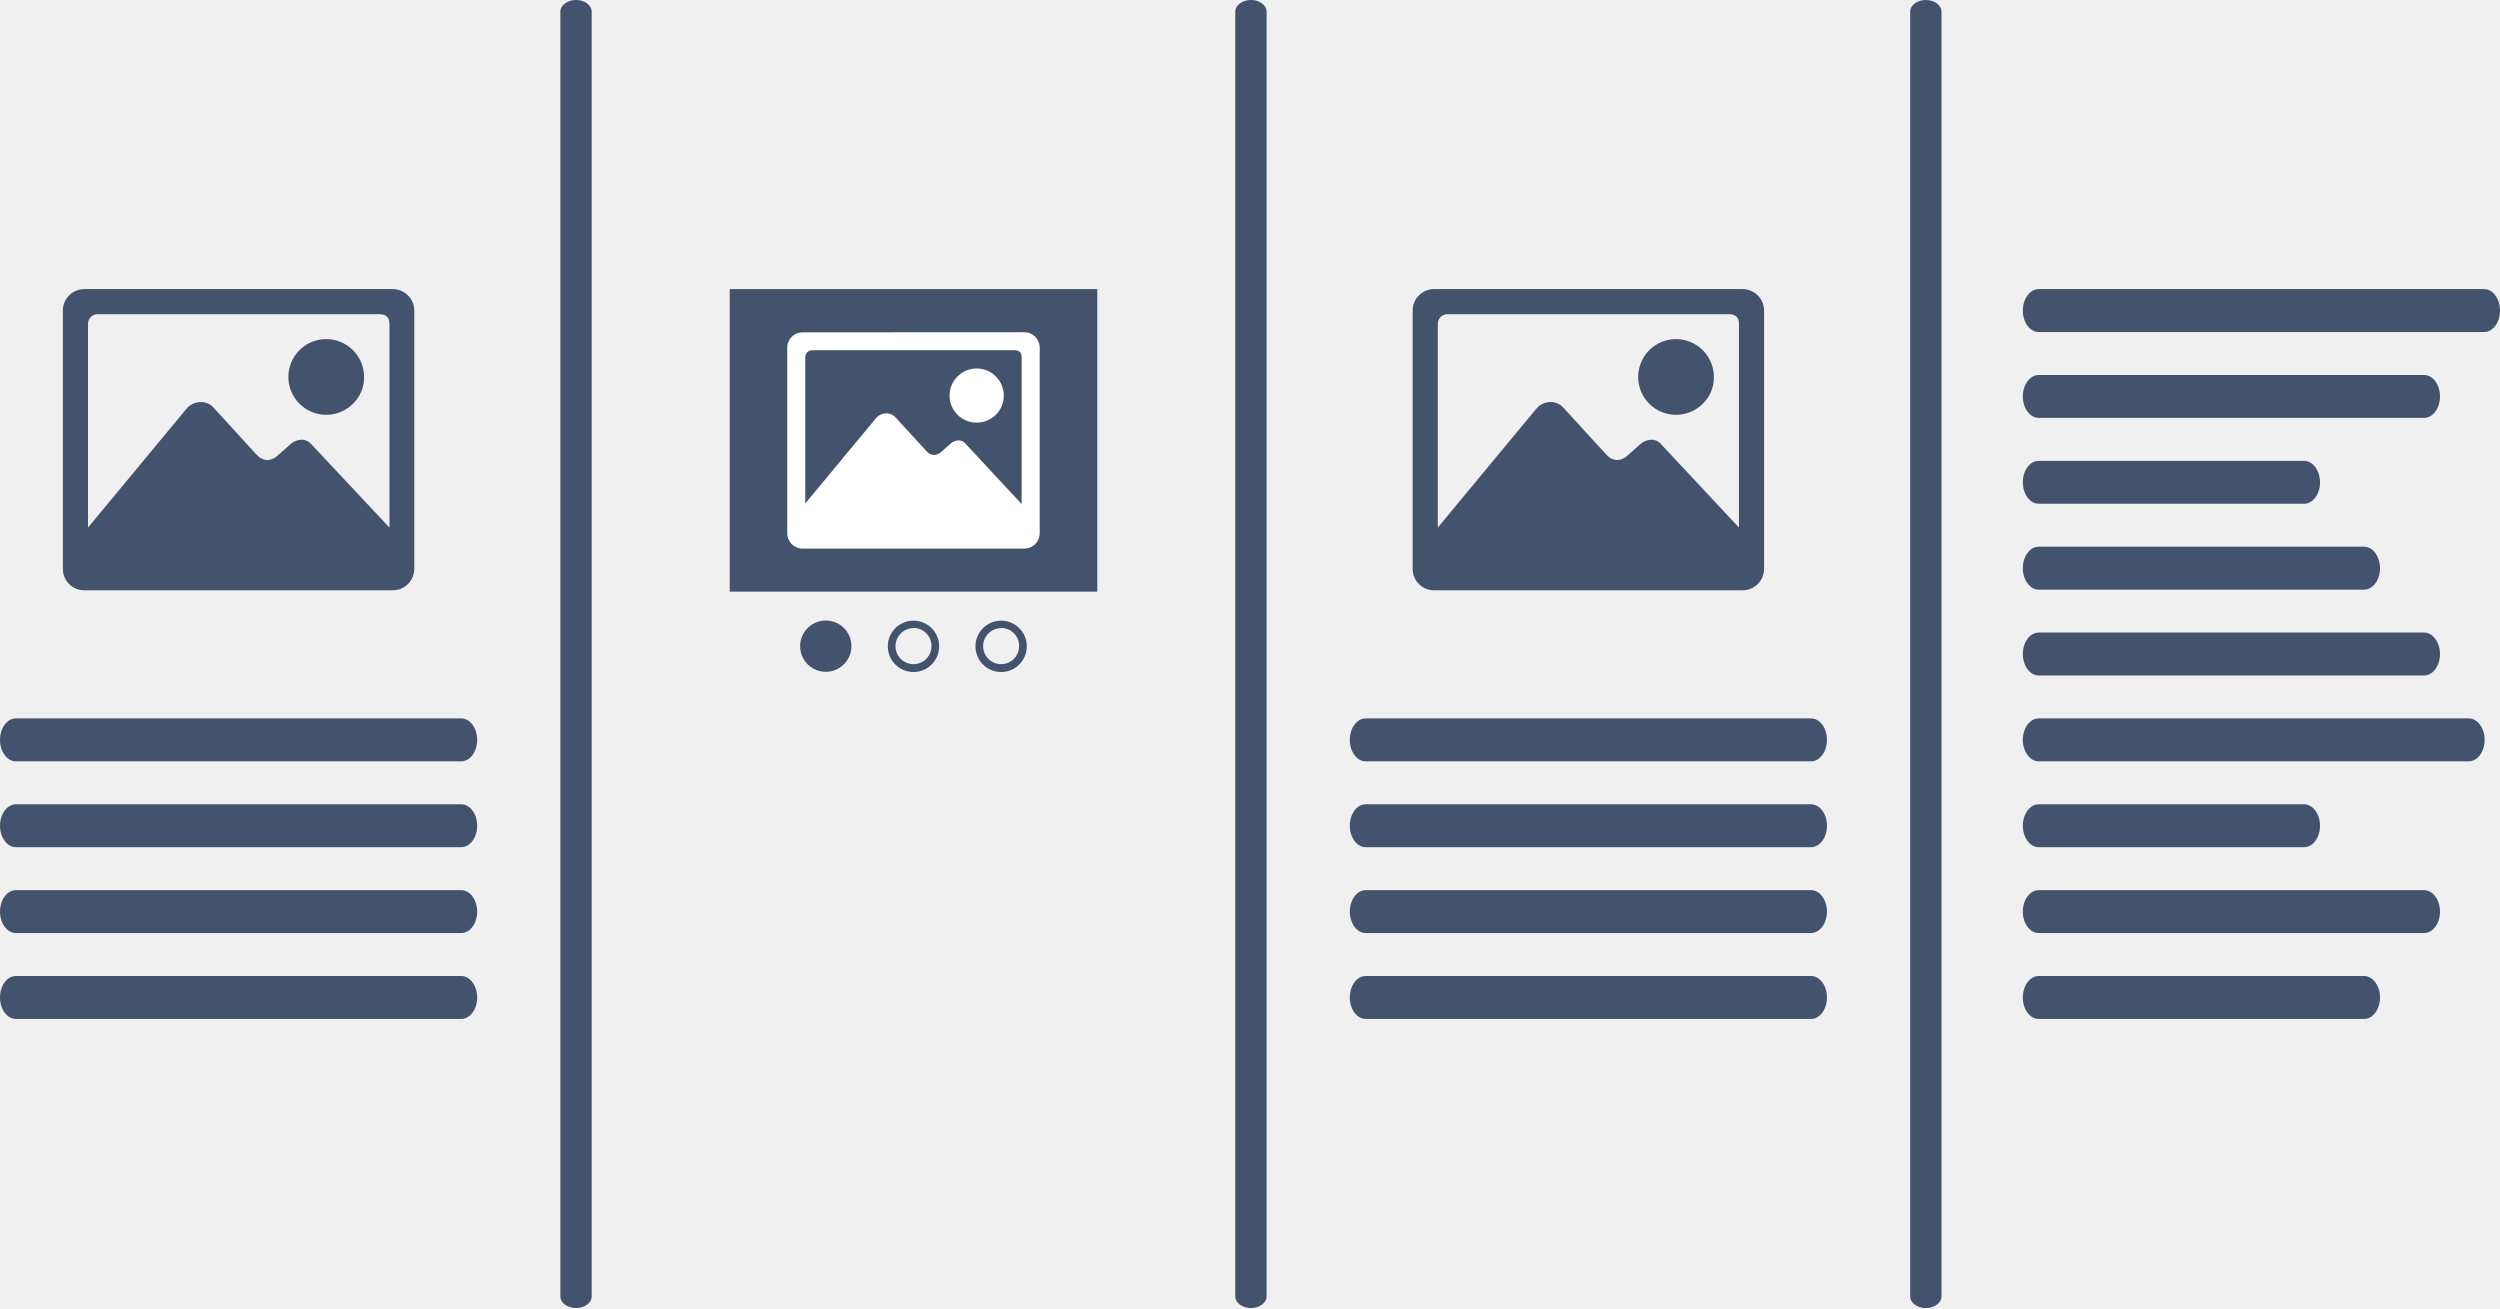
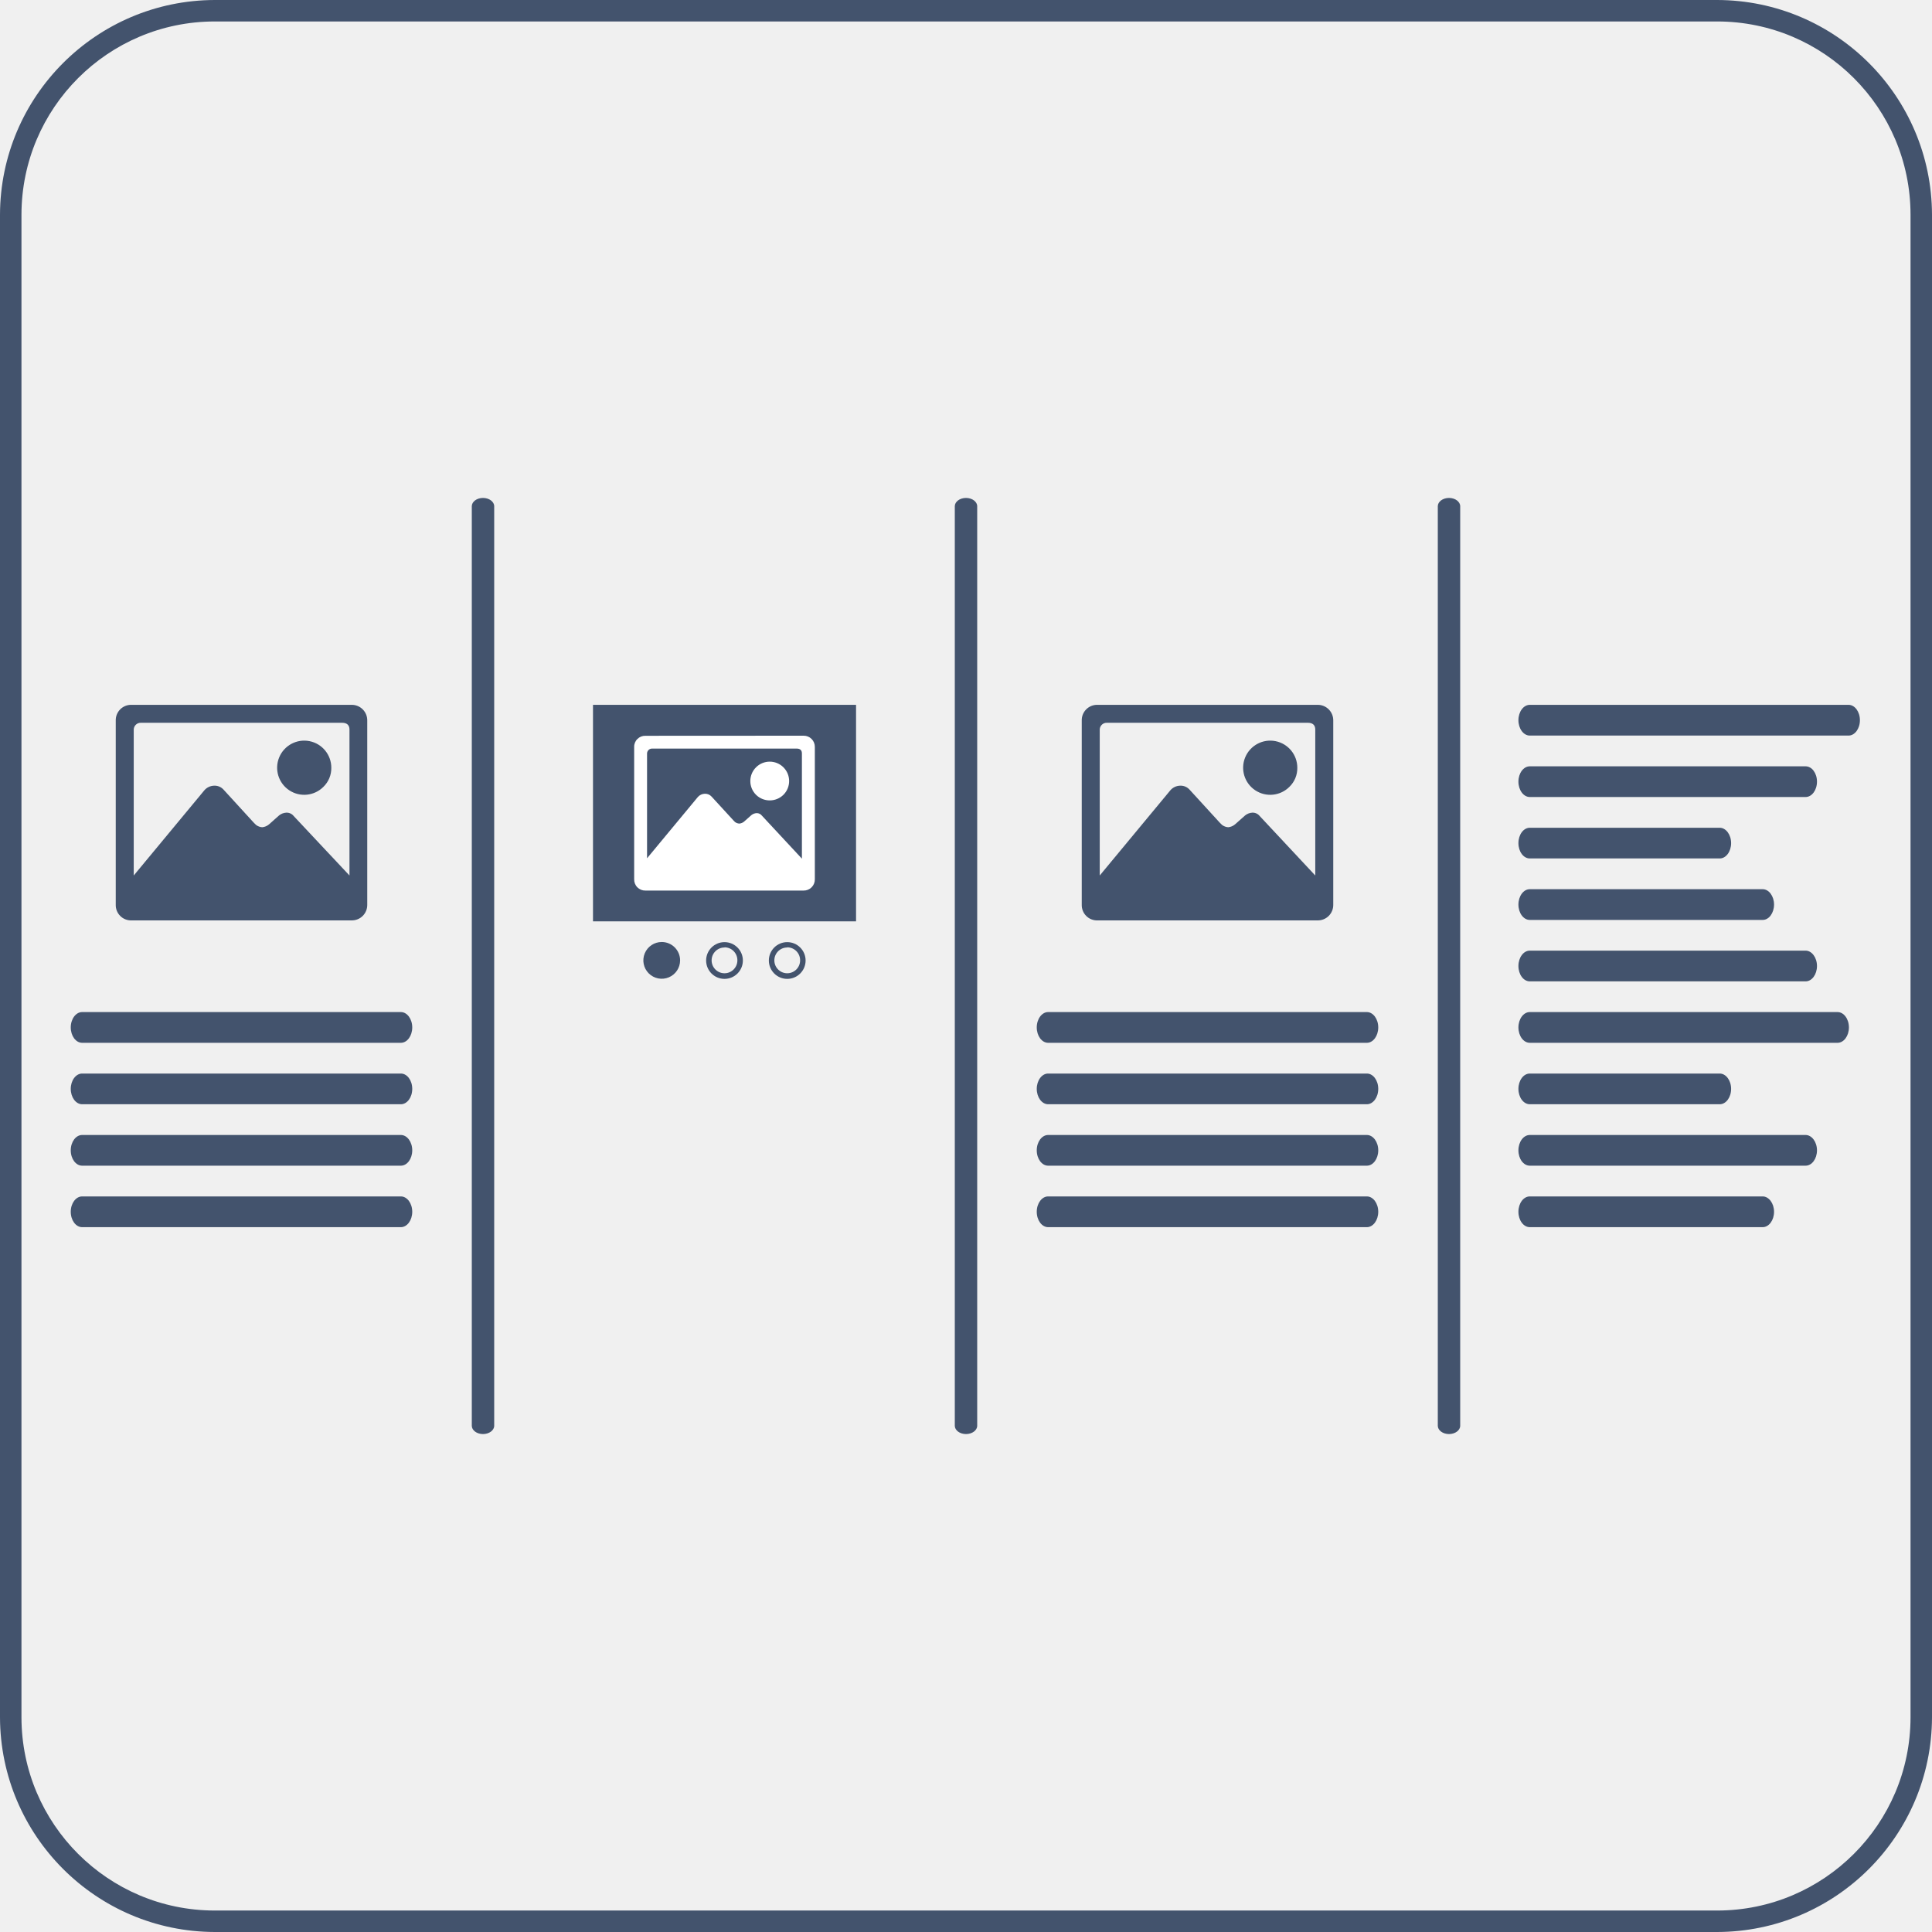
- <svg xmlns="http://www.w3.org/2000/svg" id="Parentblock_4_Cols" data-name="Parentblock 4 Cols" viewBox="0 0 41.673 21.804">
+ <svg xmlns="http://www.w3.org/2000/svg" viewBox="0 0 45 45">
  <defs>
    <style>.cls-1{fill:#43536d;}.cls-2{fill:#fff;}</style>
  </defs>
-   <path class="cls-1" d="M14.011,35.708V14.292c0-.107-.117-.194-.261-.194s-.261.087-.261.194V35.708c0,.107.117.194.261.194S14.011,35.815,14.011,35.708Z" transform="translate(-4.148 -14.098)" />
-   <path class="cls-1" d="M25.261,35.708V14.292c0-.107-.117-.194-.261-.194s-.261.087-.261.194V35.708c0,.107.117.194.261.194S25.261,35.815,25.261,35.708Z" transform="translate(-4.148 -14.098)" />
-   <path class="cls-1" d="M36.511,35.708V14.292c0-.107-.117-.194-.261-.194s-.261.087-.261.194V35.708c0,.107.117.194.261.194S36.511,35.815,36.511,35.708Z" transform="translate(-4.148 -14.098)" />
-   <path class="cls-1" d="M11.837,28.936H4.413c-.146,0-.265.16-.265.358s.119.357.265.357h7.424c.146,0,.265-.16.265-.357S11.983,28.936,11.837,28.936Z" transform="translate(-4.148 -14.098)" />
-   <path class="cls-1" d="M11.837,30.367H4.413c-.146,0-.265.16-.265.358s.119.358.265.358h7.424c.146,0,.265-.161.265-.358S11.983,30.367,11.837,30.367Z" transform="translate(-4.148 -14.098)" />
-   <path class="cls-1" d="M11.837,27.505H4.413c-.146,0-.265.16-.265.357s.119.358.265.358h7.424c.146,0,.265-.16.265-.358S11.983,27.505,11.837,27.505Z" transform="translate(-4.148 -14.098)" />
-   <path class="cls-1" d="M4.413,26.789h7.424c.146,0,.265-.161.265-.358s-.119-.358-.265-.358H4.413c-.146,0-.265.161-.265.358S4.267,26.789,4.413,26.789Z" transform="translate(-4.148 -14.098)" />
-   <path class="cls-1" d="M10.688,18.917a.36.36,0,0,1,.366.366v4.289a.359.359,0,0,1-.366.366H5.562a.356.356,0,0,1-.366-.366V19.283a.357.357,0,0,1,.366-.366ZM9.34,21.506l1.3,1.386v-3.4c0-.1-.057-.157-.17-.157H5.784a.161.161,0,0,0-.169.157v3.4l1.647-1.987a.309.309,0,0,1,.222-.105.279.279,0,0,1,.222.091l.706.772.053.052a.264.264,0,0,0,.143.053.285.285,0,0,0,.157-.066L9,21.493a.293.293,0,0,1,.17-.065A.21.21,0,0,1,9.34,21.506Zm.694-.68a.631.631,0,1,1,.183-.444A.605.605,0,0,1,10.034,20.826Z" transform="translate(-4.148 -14.098)" />
-   <path class="cls-1" d="M34.337,28.936H26.913c-.146,0-.265.16-.265.358s.119.357.265.357h7.424c.146,0,.265-.16.265-.357S34.483,28.936,34.337,28.936Z" transform="translate(-4.148 -14.098)" />
-   <path class="cls-1" d="M34.337,30.367H26.913c-.146,0-.265.16-.265.358s.119.358.265.358h7.424c.146,0,.265-.161.265-.358S34.483,30.367,34.337,30.367Z" transform="translate(-4.148 -14.098)" />
-   <path class="cls-1" d="M34.337,27.505H26.913c-.146,0-.265.16-.265.357s.119.358.265.358h7.424c.146,0,.265-.16.265-.358S34.483,27.505,34.337,27.505Z" transform="translate(-4.148 -14.098)" />
-   <path class="cls-1" d="M26.913,26.789h7.424c.146,0,.265-.161.265-.358s-.119-.358-.265-.358H26.913c-.146,0-.265.161-.265.358S26.767,26.789,26.913,26.789Z" transform="translate(-4.148 -14.098)" />
-   <path class="cls-1" d="M44.556,28.936H38.132c-.147,0-.265.16-.265.358s.118.357.265.357h6.424c.146,0,.265-.16.265-.357S44.7,28.936,44.556,28.936Z" transform="translate(-4.148 -14.098)" />
-   <path class="cls-1" d="M43.556,30.367H38.132c-.147,0-.265.16-.265.358s.118.358.265.358h5.424c.146,0,.265-.161.265-.358S43.7,30.367,43.556,30.367Z" transform="translate(-4.148 -14.098)" />
-   <path class="cls-1" d="M42.556,27.505H38.132c-.147,0-.265.16-.265.357s.118.358.265.358h4.424c.146,0,.265-.16.265-.358S42.7,27.505,42.556,27.505Z" transform="translate(-4.148 -14.098)" />
-   <path class="cls-1" d="M38.132,26.789H45.3c.146,0,.265-.161.265-.358s-.119-.358-.265-.358H38.132c-.147,0-.265.161-.265.358S37.985,26.789,38.132,26.789Z" transform="translate(-4.148 -14.098)" />
-   <path class="cls-1" d="M43.556,23.211H38.132c-.147,0-.265.161-.265.358s.118.358.265.358h5.424c.146,0,.265-.161.265-.358S43.7,23.211,43.556,23.211Z" transform="translate(-4.148 -14.098)" />
-   <path class="cls-1" d="M44.556,24.642H38.132c-.147,0-.265.161-.265.358s.118.358.265.358h6.424c.146,0,.265-.161.265-.358S44.7,24.642,44.556,24.642Z" transform="translate(-4.148 -14.098)" />
-   <path class="cls-1" d="M42.556,21.78H38.132c-.147,0-.265.16-.265.358s.118.357.265.357h4.424c.146,0,.265-.16.265-.357S42.7,21.78,42.556,21.78Z" transform="translate(-4.148 -14.098)" />
-   <path class="cls-1" d="M38.132,21.064h6.424c.146,0,.265-.16.265-.358s-.119-.357-.265-.357H38.132c-.147,0-.265.16-.265.357S37.985,21.064,38.132,21.064Z" transform="translate(-4.148 -14.098)" />
-   <path class="cls-1" d="M38.132,19.633h7.424c.146,0,.265-.16.265-.358s-.119-.358-.265-.358H38.132c-.147,0-.265.161-.265.358S37.985,19.633,38.132,19.633Z" transform="translate(-4.148 -14.098)" />
-   <path class="cls-1" d="M33.188,18.917a.36.36,0,0,1,.366.366v4.289a.359.359,0,0,1-.366.366H28.062a.356.356,0,0,1-.366-.366V19.283a.357.357,0,0,1,.366-.366ZM31.84,21.506l1.295,1.386v-3.4c0-.1-.057-.157-.17-.157H28.284a.161.161,0,0,0-.169.157v3.4l1.647-1.987a.309.309,0,0,1,.222-.105.279.279,0,0,1,.222.091l.706.772.053.052a.264.264,0,0,0,.143.053.285.285,0,0,0,.157-.066l.236-.209a.293.293,0,0,1,.17-.065A.21.21,0,0,1,31.84,21.506Zm.694-.68a.631.631,0,1,1,.183-.444A.605.605,0,0,1,32.534,20.826Z" transform="translate(-4.148 -14.098)" />
-   <rect class="cls-1" x="12.164" y="4.819" width="6.127" height="5.043" />
-   <path class="cls-2" d="M21.216,19.636a.258.258,0,0,1,.263.262V22.98a.258.258,0,0,1-.263.263H17.533a.256.256,0,0,1-.262-.263V19.9a.249.249,0,0,1,.075-.187.253.253,0,0,1,.187-.075ZM20.248,21.5l.93,1V20.049c0-.075-.041-.113-.122-.113H17.693a.116.116,0,0,0-.122.113v2.442l1.184-1.428a.224.224,0,0,1,.16-.075.2.2,0,0,1,.159.066l.508.554.037.038a.191.191,0,0,0,.1.037.2.2,0,0,0,.113-.047l.169-.15a.216.216,0,0,1,.122-.047A.152.152,0,0,1,20.248,21.5Zm.5-.488a.455.455,0,0,1-.639,0,.452.452,0,1,1,.639,0Z" transform="translate(-4.148 -14.098)" />
-   <path class="cls-1" d="M19.375,25.3a.428.428,0,1,1,.428-.428A.428.428,0,0,1,19.375,25.3Zm0-.731a.3.3,0,1,0,.3.3A.3.3,0,0,0,19.375,24.565Z" transform="translate(-4.148 -14.098)" />
-   <path class="cls-1" d="M17.914,24.441a.428.428,0,1,0,.427.427A.428.428,0,0,0,17.914,24.441Z" transform="translate(-4.148 -14.098)" />
-   <path class="cls-1" d="M20.836,25.3a.428.428,0,1,1,.428-.428A.428.428,0,0,1,20.836,25.3Zm0-.731a.3.3,0,1,0,.3.3A.3.3,0,0,0,20.836,24.565Z" transform="translate(-4.148 -14.098)" />
+   <g id="Parentblock_4_Cols" data-name="Parentblock 4 Cols">
+     <path class="cls-1" d="M14.011,35.708V14.292c0-.107-.117-.194-.261-.194s-.261.087-.261.194V35.708c0,.107.117.194.261.194S14.011,35.815,14.011,35.708Z" transform="translate(-2.5 -2.5)" />
+     <path class="cls-1" d="M25.261,35.708V14.292c0-.107-.117-.194-.261-.194s-.261.087-.261.194V35.708c0,.107.117.194.261.194S25.261,35.815,25.261,35.708Z" transform="translate(-2.5 -2.5)" />
+     <path class="cls-1" d="M36.511,35.708V14.292c0-.107-.117-.194-.261-.194s-.261.087-.261.194V35.708c0,.107.117.194.261.194S36.511,35.815,36.511,35.708Z" transform="translate(-2.5 -2.5)" />
+     <path class="cls-1" d="M11.837,28.936H4.413c-.146,0-.265.16-.265.358s.119.357.265.357h7.424c.146,0,.265-.16.265-.357S11.983,28.936,11.837,28.936Z" transform="translate(-2.5 -2.5)" />
+     <path class="cls-1" d="M11.837,30.367H4.413c-.146,0-.265.16-.265.358s.119.358.265.358h7.424c.146,0,.265-.161.265-.358S11.983,30.367,11.837,30.367Z" transform="translate(-2.5 -2.5)" />
+     <path class="cls-1" d="M11.837,27.505H4.413c-.146,0-.265.16-.265.357s.119.358.265.358h7.424c.146,0,.265-.16.265-.358S11.983,27.505,11.837,27.505Z" transform="translate(-2.5 -2.5)" />
+     <path class="cls-1" d="M4.413,26.789h7.424c.146,0,.265-.161.265-.358s-.119-.358-.265-.358H4.413c-.146,0-.265.161-.265.358S4.267,26.789,4.413,26.789Z" transform="translate(-2.5 -2.5)" />
+     <path class="cls-1" d="M10.688,18.917a.36.36,0,0,1,.366.366v4.289a.359.359,0,0,1-.366.366H5.562a.356.356,0,0,1-.366-.366V19.283a.357.357,0,0,1,.366-.366ZM9.34,21.506l1.3,1.386v-3.4c0-.1-.057-.157-.17-.157H5.784a.161.161,0,0,0-.169.157v3.4l1.647-1.987a.309.309,0,0,1,.222-.105.279.279,0,0,1,.222.091l.706.772.053.052a.264.264,0,0,0,.143.053.285.285,0,0,0,.157-.066L9,21.493a.293.293,0,0,1,.17-.065A.21.21,0,0,1,9.34,21.506Zm.694-.68a.631.631,0,1,1,.183-.444A.605.605,0,0,1,10.034,20.826Z" transform="translate(-2.5 -2.5)" />
+     <path class="cls-1" d="M34.337,28.936H26.913c-.146,0-.265.16-.265.358s.119.357.265.357h7.424c.146,0,.265-.16.265-.357S34.483,28.936,34.337,28.936Z" transform="translate(-2.5 -2.5)" />
+     <path class="cls-1" d="M34.337,30.367H26.913c-.146,0-.265.16-.265.358s.119.358.265.358h7.424c.146,0,.265-.161.265-.358S34.483,30.367,34.337,30.367Z" transform="translate(-2.5 -2.5)" />
+     <path class="cls-1" d="M34.337,27.505H26.913c-.146,0-.265.16-.265.357s.119.358.265.358h7.424c.146,0,.265-.16.265-.358S34.483,27.505,34.337,27.505Z" transform="translate(-2.5 -2.5)" />
+     <path class="cls-1" d="M26.913,26.789h7.424c.146,0,.265-.161.265-.358s-.119-.358-.265-.358H26.913c-.146,0-.265.161-.265.358S26.767,26.789,26.913,26.789Z" transform="translate(-2.5 -2.5)" />
+     <path class="cls-1" d="M44.556,28.936H38.132c-.147,0-.265.16-.265.358s.118.357.265.357h6.424c.146,0,.265-.16.265-.357S44.7,28.936,44.556,28.936Z" transform="translate(-2.5 -2.5)" />
+     <path class="cls-1" d="M43.556,30.367H38.132c-.147,0-.265.16-.265.358s.118.358.265.358h5.424c.146,0,.265-.161.265-.358S43.7,30.367,43.556,30.367Z" transform="translate(-2.5 -2.5)" />
+     <path class="cls-1" d="M42.556,27.505H38.132c-.147,0-.265.16-.265.357s.118.358.265.358h4.424c.146,0,.265-.16.265-.358S42.7,27.505,42.556,27.505Z" transform="translate(-2.5 -2.5)" />
+     <path class="cls-1" d="M38.132,26.789H45.3c.146,0,.265-.161.265-.358s-.119-.358-.265-.358H38.132c-.147,0-.265.161-.265.358S37.985,26.789,38.132,26.789Z" transform="translate(-2.5 -2.5)" />
+     <path class="cls-1" d="M43.556,23.211H38.132c-.147,0-.265.161-.265.358s.118.358.265.358h5.424c.146,0,.265-.161.265-.358S43.7,23.211,43.556,23.211Z" transform="translate(-2.5 -2.5)" />
+     <path class="cls-1" d="M44.556,24.642H38.132c-.147,0-.265.161-.265.358s.118.358.265.358h6.424c.146,0,.265-.161.265-.358S44.7,24.642,44.556,24.642Z" transform="translate(-2.5 -2.5)" />
+     <path class="cls-1" d="M42.556,21.78H38.132c-.147,0-.265.16-.265.358s.118.357.265.357h4.424c.146,0,.265-.16.265-.357S42.7,21.78,42.556,21.78Z" transform="translate(-2.5 -2.5)" />
+     <path class="cls-1" d="M38.132,21.064h6.424c.146,0,.265-.16.265-.358s-.119-.357-.265-.357H38.132c-.147,0-.265.16-.265.357S37.985,21.064,38.132,21.064Z" transform="translate(-2.5 -2.5)" />
+     <path class="cls-1" d="M38.132,19.633h7.424c.146,0,.265-.16.265-.358s-.119-.358-.265-.358H38.132c-.147,0-.265.161-.265.358S37.985,19.633,38.132,19.633Z" transform="translate(-2.5 -2.5)" />
+     <path class="cls-1" d="M33.188,18.917a.36.36,0,0,1,.366.366v4.289a.359.359,0,0,1-.366.366H28.062a.356.356,0,0,1-.366-.366V19.283a.357.357,0,0,1,.366-.366ZM31.84,21.506l1.295,1.386v-3.4c0-.1-.057-.157-.17-.157H28.284a.161.161,0,0,0-.169.157v3.4l1.647-1.987a.309.309,0,0,1,.222-.105.279.279,0,0,1,.222.091l.706.772.053.052a.264.264,0,0,0,.143.053.285.285,0,0,0,.157-.066l.236-.209a.293.293,0,0,1,.17-.065A.21.21,0,0,1,31.84,21.506Zm.694-.68a.631.631,0,1,1,.183-.444A.605.605,0,0,1,32.534,20.826Z" transform="translate(-2.5 -2.5)" />
+     <rect class="cls-1" x="13.812" y="16.417" width="6.127" height="5.043" />
+     <path class="cls-2" d="M21.216,19.636a.258.258,0,0,1,.263.262V22.98a.258.258,0,0,1-.263.263H17.533a.256.256,0,0,1-.262-.263V19.9a.249.249,0,0,1,.075-.187.253.253,0,0,1,.187-.075ZM20.248,21.5l.93,1V20.049c0-.075-.041-.113-.122-.113H17.693a.116.116,0,0,0-.122.113v2.442l1.184-1.428a.224.224,0,0,1,.16-.075.2.2,0,0,1,.159.066l.508.554.037.038a.191.191,0,0,0,.1.037.2.2,0,0,0,.113-.047l.169-.15a.216.216,0,0,1,.122-.047A.152.152,0,0,1,20.248,21.5Zm.5-.488a.455.455,0,0,1-.639,0,.452.452,0,1,1,.639,0Z" transform="translate(-2.5 -2.5)" />
+     <path class="cls-1" d="M19.375,25.3a.428.428,0,1,1,.428-.428A.428.428,0,0,1,19.375,25.3Zm0-.731a.3.3,0,1,0,.3.3A.3.3,0,0,0,19.375,24.565Z" transform="translate(-2.5 -2.5)" />
+     <path class="cls-1" d="M17.914,24.441a.428.428,0,1,0,.427.427A.428.428,0,0,0,17.914,24.441Z" transform="translate(-2.5 -2.5)" />
+     <path class="cls-1" d="M20.836,25.3a.428.428,0,1,1,.428-.428A.428.428,0,0,1,20.836,25.3Zm0-.731a.3.3,0,1,0,.3.3A.3.3,0,0,0,20.836,24.565Z" transform="translate(-2.5 -2.5)" />
+   </g>
+   <g id="Frame">
+     <path class="cls-1" d="M42.5,3A4.505,4.505,0,0,1,47,7.5v35A4.505,4.505,0,0,1,42.5,47H7.5A4.505,4.505,0,0,1,3,42.5V7.5A4.505,4.505,0,0,1,7.5,3h35m0-.5H7.5a5.015,5.015,0,0,0-5,5v35a5.015,5.015,0,0,0,5,5h35a5.015,5.015,0,0,0,5-5V7.5a5.015,5.015,0,0,0-5-5Z" transform="translate(-2.5 -2.5)" />
+   </g>
</svg>
